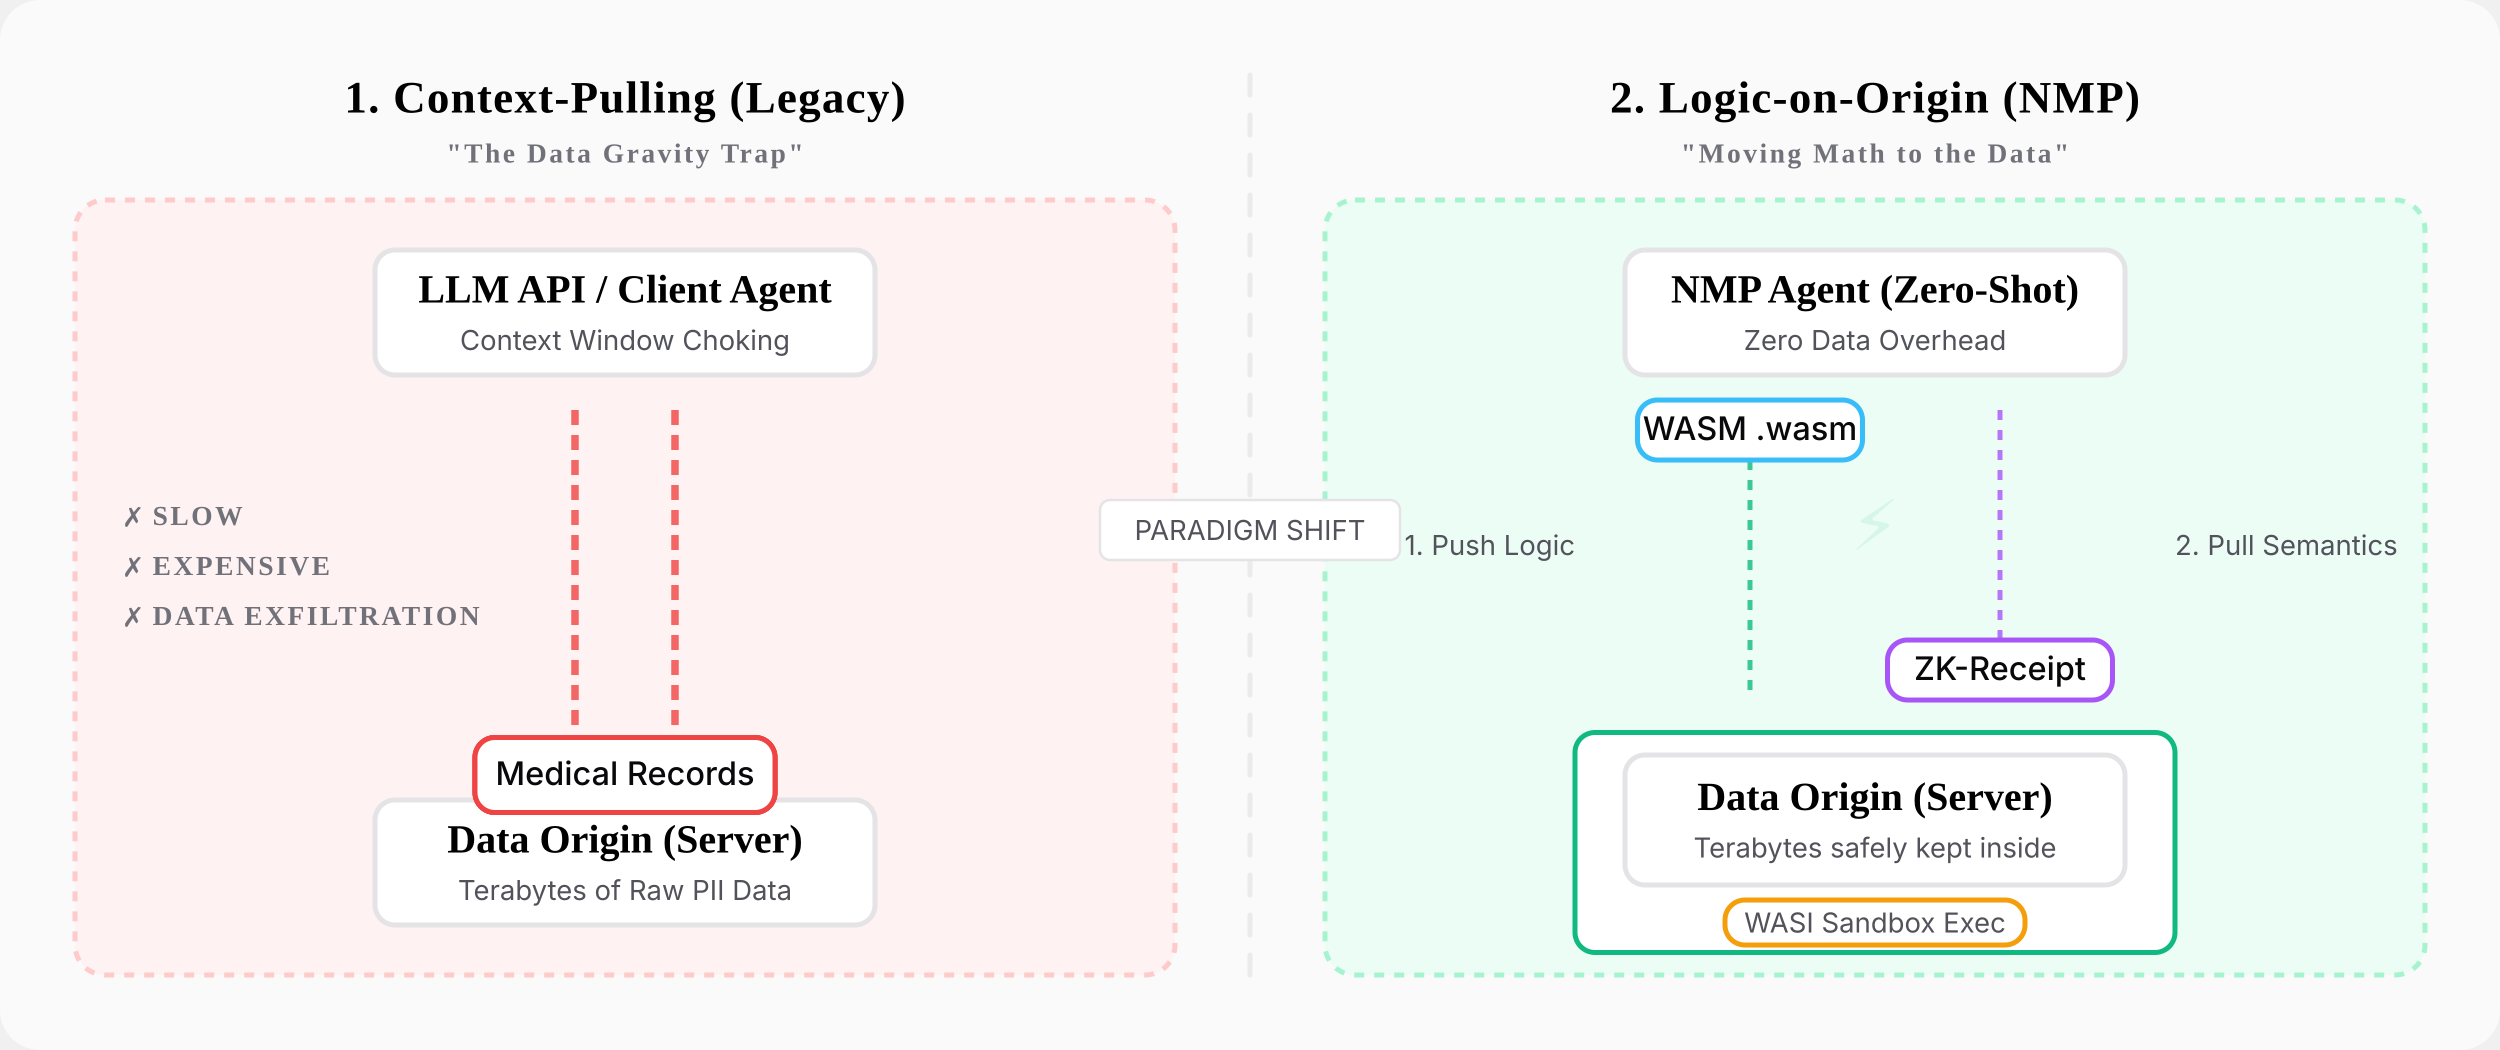
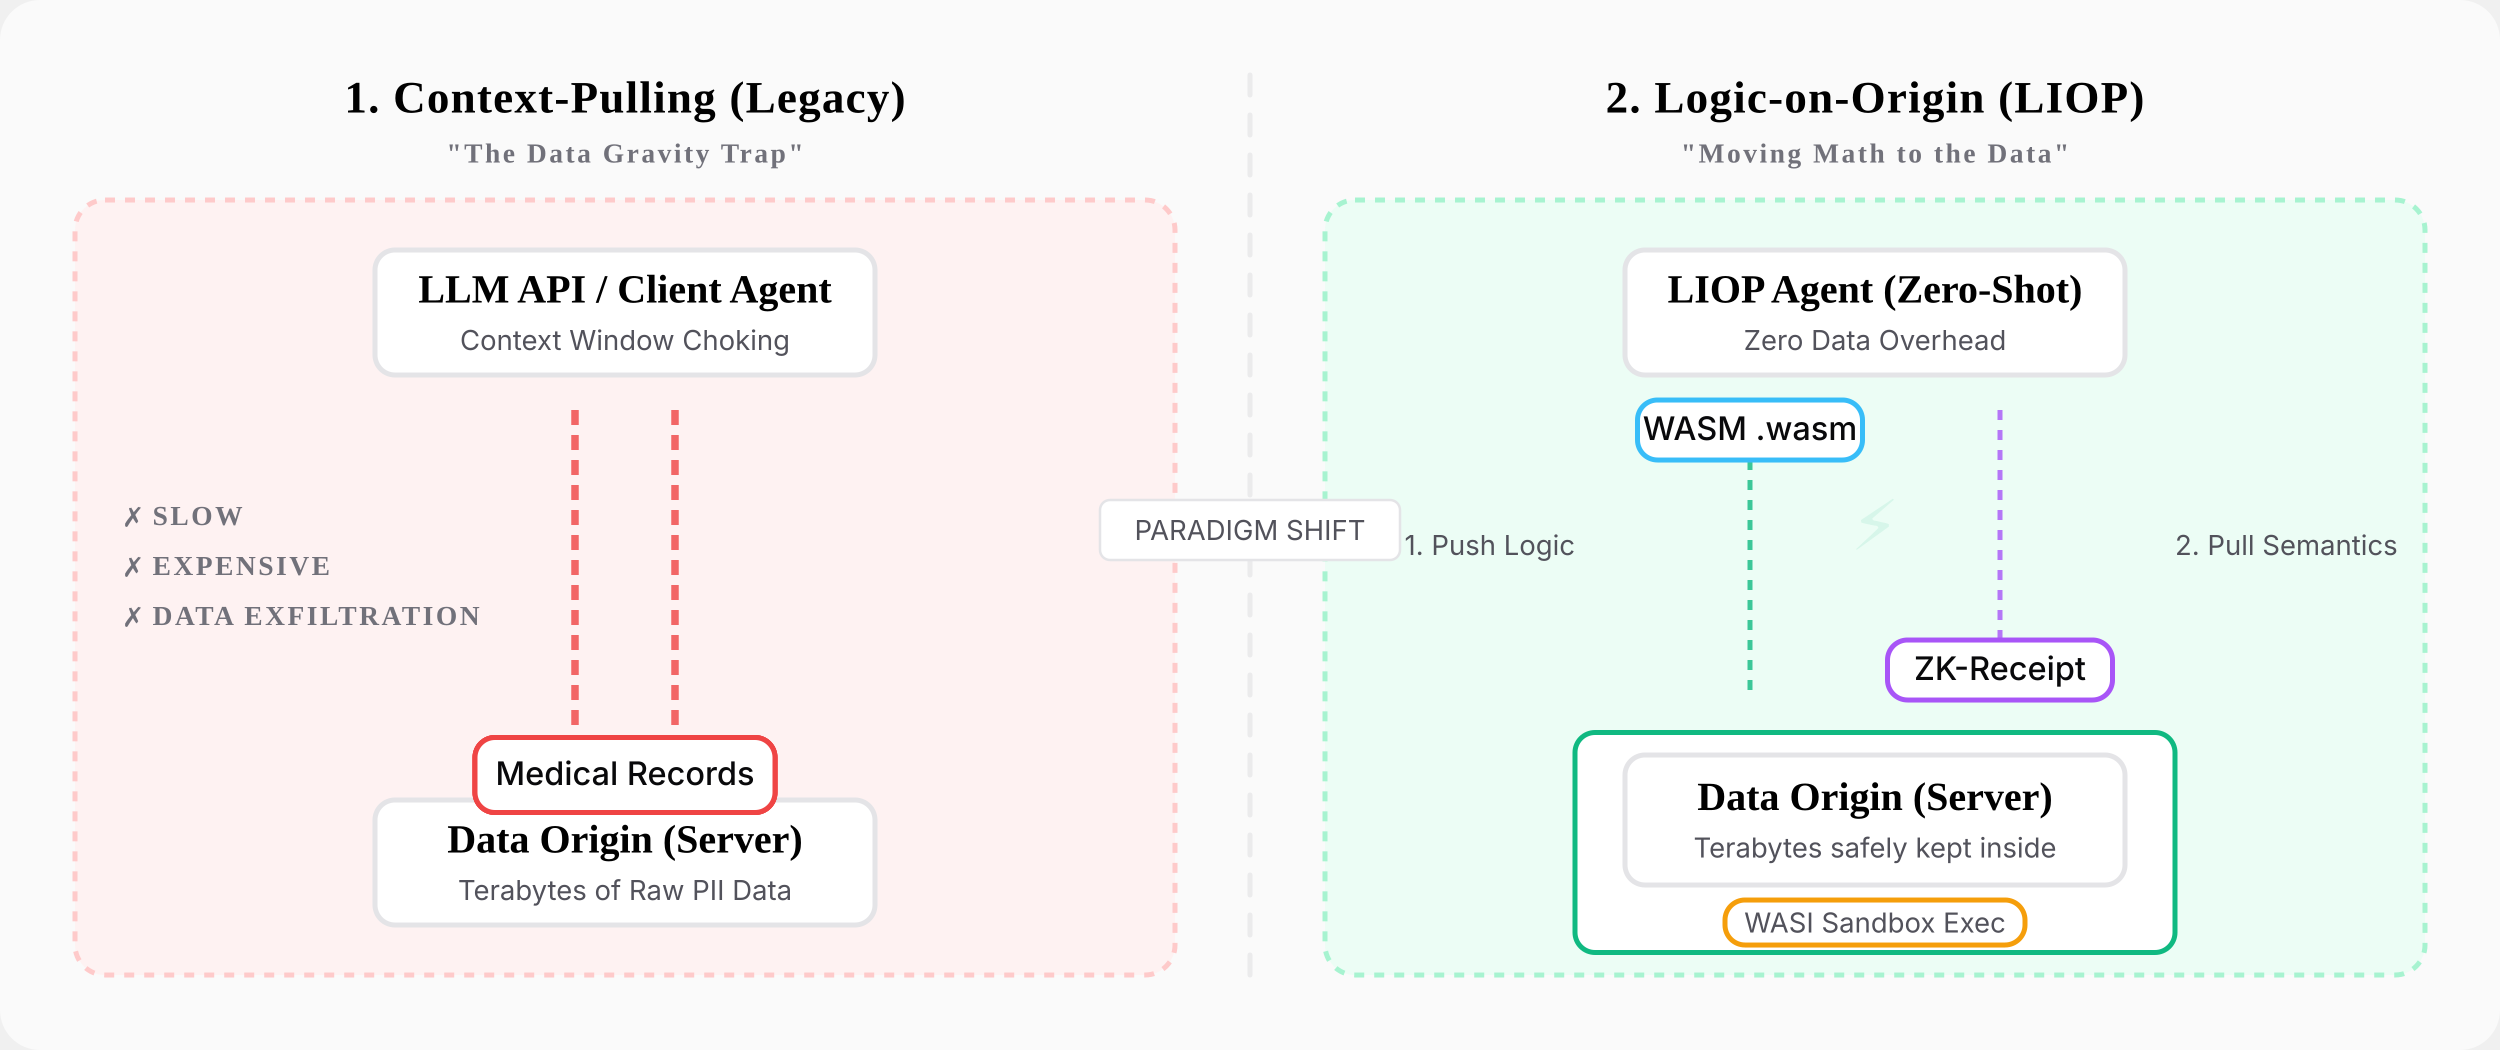
<svg xmlns="http://www.w3.org/2000/svg" width="1000" height="420" viewBox="0 0 1000 420">
  <rect width="1000" height="420" fill="#FAFAFA" rx="16" />
  <style>
        .nmp-text {
            font-family: 'Inter', system-ui, sans-serif;
            font-size: 13px;
            font-weight: 500;
            fill: #09090b;
        }

        .nmp-text-sm {
            font-family: 'Inter', system-ui, sans-serif;
            font-size: 11px;
            fill: #52525b;
        }

        .nmp-title {
            font-weight: 700;
            font-size: 16px;
            fill: #000000;
        }

        .nmp-heading {
            font-weight: 800;
            font-size: 18px;
            fill: #000000;
            letter-spacing: 0.5px;
            text-transform: uppercase;
        }

        .nmp-subtitle {
            font-size: 11px;
            fill: #71717a;
            text-transform: uppercase;
            letter-spacing: 1px;
            font-weight: 600;
        }

        /* Zones */
        .nmp-zone-bad {
            fill: #fef2f2;
            stroke: #fecaca;
            stroke-width: 2;
            rx: 12;
            stroke-dasharray: 4 4;
        }

        .nmp-zone-good {
            fill: #ecfdf5;
            stroke: #a7f3d0;
            stroke-width: 2;
            rx: 12;
            stroke-dasharray: 4 4;
        }

        /* Elements */
        .nmp-box {
            fill: #ffffff;
            stroke: #e4e4e7;
            stroke-width: 2;
            rx: 8;
        }

        .nmp-box-red {
            fill: #ffffff;
            stroke: #ef4444;
            stroke-width: 2;
            rx: 8;
        }

        .nmp-box-green {
            fill: #ffffff;
            stroke: #10b981;
            stroke-width: 2;
            rx: 8;
        }

        .nmp-box-blue {
            fill: #ffffff;
            stroke: #38bdf8;
            stroke-width: 2;
            rx: 8;
        }

        /* Lines */
        .nmp-line {
            stroke: #d4d4d8;
            stroke-width: 2;
            fill: none;
            stroke-linecap: round;
            stroke-linejoin: round;
        }

        .nmp-line-red {
            stroke: #ef4444;
            stroke-width: 3;
            fill: none;
            stroke-dasharray: 6 4;
            opacity: 0.8;
        }

        .nmp-line-green {
            stroke: #10b981;
            stroke-width: 2;
            fill: none;
            stroke-dasharray: 4 4;
            opacity: 0.8;
        }

        .nmp-line-purple {
            stroke: #a855f7;
            stroke-width: 2;
            fill: none;
            stroke-dasharray: 4 4;
            opacity: 0.8;
        }

        /* Markers */
        .nmp-arrow {
            fill: #a1a1aa;
        }

        /* ANIMATIONS */
        @keyframes slideRedL {
            0% {
                transform: translateY(0);
                opacity: 0;
            }

            10% {
                opacity: 1;
            }

            90% {
                opacity: 1;
            }

            100% {
                transform: translateY(-160px);
                opacity: 0;
            }
        }

        .anim-pull-1-l {
            animation: slideRedL 2.5s cubic-bezier(0.4, 0, 0.2, 1) infinite;
        }

        .anim-pull-2-l {
            animation: slideRedL 2.5s cubic-bezier(0.4, 0, 0.2, 1) infinite 0.8s;
        }

        .anim-pull-3-l {
            animation: slideRedL 2.5s cubic-bezier(0.4, 0, 0.2, 1) infinite 1.6s;
        }

        @keyframes slideBlueL {
            0% {
                transform: translateY(0);
                opacity: 0;
            }

            10% {
                opacity: 1;
            }

            90% {
                opacity: 1;
            }

            100% {
                transform: translateY(160px);
                opacity: 0;
            }
        }

        .anim-push-l {
            animation: slideBlueL 2s cubic-bezier(0.4, 0, 0.2, 1) infinite;
        }

        @keyframes slidePurpleL {
            0% {
                transform: translateY(0);
                opacity: 0;
            }

            10% {
                opacity: 1;
            }

            90% {
                opacity: 1;
            }

            100% {
                transform: translateY(-160px);
                opacity: 0;
            }
        }

        .anim-return-l {
            animation: slidePurpleL 2s cubic-bezier(0.4, 0, 0.2, 1) infinite 1s;
        }

        @keyframes pulseAlertL {

            0%,
            100% {
                stroke: #ef4444;
            }

            50% {
                stroke: #b91c1c;
            }
        }

        .anim-alert-l {
            animation: pulseAlertL 1.5s infinite;
        }

        @keyframes pulseShieldL {

            0%,
            100% {
                stroke: #10b981;
            }

            50% {
                stroke: #047857;
            }
        }

        .anim-shield-l {
            animation: pulseShieldL 2s infinite;
        }

        @keyframes marchLineRedL {
            to {
                stroke-dashoffset: -20;
            }
        }

        .anim-line-red-l {
            animation: marchLineRedL 1s linear infinite;
        }

        @keyframes marchLineGreenL {
            to {
                stroke-dashoffset: -16;
            }
        }

        .anim-line-green-l {
            animation: marchLineGreenL 1s linear infinite;
        }

        @keyframes marchLinePurpleL {
            to {
                stroke-dashoffset: 16;
            }
        }

        .anim-line-purple-l {
            animation: marchLinePurpleL 1s linear infinite;
        }
    </style>
  <defs>
    <marker id="arr-light" markerWidth="10" markerHeight="7" refX="9" refY="3.5" orient="auto">
      <polygon points="0 0, 10 3.5, 0 7" fill="#a1a1aa" />
    </marker>
  </defs>
  <text x="250" y="45" text-anchor="middle" class="nmp-heading" fill="#dc2626">1. Context-Pulling (Legacy)</text>
  <text x="250" y="65" text-anchor="middle" class="nmp-subtitle" fill="#71717a">"The Data Gravity Trap"</text>
  <rect x="30" y="80" width="440" height="310" class="nmp-zone-bad" />
  <rect x="150" y="100" width="200" height="50" class="nmp-box" />
  <text x="250" y="121" text-anchor="middle" class="nmp-title">LLM API / Client Agent</text>
  <text x="250" y="140" text-anchor="middle" class="nmp-text-sm" fill="#dc2626">Context Window Choking</text>
  <rect x="150" y="320" width="200" height="50" class="nmp-box" />
  <text x="250" y="341" text-anchor="middle" class="nmp-title">Data Origin (Server)</text>
  <text x="250" y="360" text-anchor="middle" class="nmp-text-sm">Terabytes of Raw PII Data</text>
  <path d="M 230 310 L 230 160" class="nmp-line-red anim-line-red-l" />
  <path d="M 270 310 L 270 160" class="nmp-line-red anim-line-red-l" />
  <g transform="translate(250, 310)">
    <g class="anim-pull-1-l">
      <rect x="-60" y="-15" width="120" height="30" class="nmp-box-red anim-alert-l" />
      <text x="0" y="4" text-anchor="middle" class="nmp-text" fill="#dc2626">GBs of Raw Logs</text>
    </g>
  </g>
  <g transform="translate(250, 310)">
    <g class="anim-pull-2-l">
      <rect x="-60" y="-15" width="120" height="30" class="nmp-box-red anim-alert-l" />
      <text x="0" y="4" text-anchor="middle" class="nmp-text" fill="#dc2626">User Passwords</text>
    </g>
  </g>
  <g transform="translate(250, 310)">
    <g class="anim-pull-3-l">
      <rect x="-60" y="-15" width="120" height="30" class="nmp-box-red anim-alert-l" />
      <text x="0" y="4" text-anchor="middle" class="nmp-text" fill="#dc2626">Medical Records</text>
    </g>
  </g>
  <text x="50" y="210" text-anchor="start" class="nmp-subtitle" fill="#dc2626">✗ SLOW</text>
  <text x="50" y="230" text-anchor="start" class="nmp-subtitle" fill="#dc2626">✗ EXPENSIVE</text>
  <text x="50" y="250" text-anchor="start" class="nmp-subtitle" fill="#dc2626">✗ DATA EXFILTRATION</text>
-   <text x="750" y="45" text-anchor="middle" class="nmp-heading" fill="#059669">2. Logic-on-Origin (NMP)</text>
+   <text x="750" y="45" text-anchor="middle" class="nmp-heading" fill="#059669">2. Logic-on-Origin (LIOP)</text>
  <text x="750" y="65" text-anchor="middle" class="nmp-subtitle" fill="#71717a">"Moving Math to the Data"</text>
  <rect x="530" y="80" width="440" height="310" class="nmp-zone-good" />
  <rect x="650" y="100" width="200" height="50" class="nmp-box" />
-   <text x="750" y="121" text-anchor="middle" class="nmp-title">NMP Agent (Zero-Shot)</text>
+   <text x="750" y="121" text-anchor="middle" class="nmp-title">LIOP Agent (Zero-Shot)</text>
  <text x="750" y="140" text-anchor="middle" class="nmp-text-sm" fill="#059669">Zero Data Overhead</text>
  <rect x="630" y="293" width="240" height="88" class="nmp-box-green anim-shield-l" fill="rgba(16, 185, 129, 0.05)" />
  <rect x="650" y="302" width="200" height="52" class="nmp-box" />
  <text x="750" y="324" text-anchor="middle" class="nmp-title">Data Origin (Server)</text>
  <text x="750" y="343" text-anchor="middle" class="nmp-text-sm">Terabytes safely kept inside</text>
  <rect x="690" y="360" width="120" height="18" class="nmp-box" style="stroke:#f59e0b" />
  <text x="750" y="373" text-anchor="middle" class="nmp-text-sm" fill="#d97706">WASI Sandbox Exec</text>
  <path d="M 700 160 L 700 280" class="nmp-line-green anim-line-green-l" />
  <path d="M 800 280 L 800 160" class="nmp-line-purple anim-line-purple-l" />
  <g transform="translate(700, 160)">
    <g class="anim-push-l">
      <rect x="-45" y="0" width="90" height="24" class="nmp-box-blue" />
      <text x="0" y="16" text-anchor="middle" class="nmp-text" fill="#0284c7">WASM .wasm</text>
    </g>
  </g>
  <g transform="translate(800, 280)">
    <g class="anim-return-l">
      <rect x="-45" y="-24" width="90" height="24" class="nmp-box" style="stroke:#a855f7" />
      <text x="0" y="-8" text-anchor="middle" class="nmp-text" fill="#9333ea">ZK-Receipt</text>
    </g>
  </g>
  <text x="630" y="222" text-anchor="end" class="nmp-text-sm" fill="#0284c7">1. Push Logic</text>
  <text x="870" y="222" text-anchor="start" class="nmp-text-sm" fill="#9333ea">2. Pull Semantics</text>
  <text x="750" y="220" text-anchor="middle" font-size="28" fill="#10b981" opacity="0.1" font-family="'Inter', sans-serif">⚡</text>
  <line x1="500" y1="30" x2="500" y2="390" class="nmp-line" stroke-dasharray="8 8" opacity="0.4" />
  <rect x="440" y="200" width="120" height="24" fill="#ffffff" stroke="#e4e4e7" stroke-width="1" rx="4" />
  <text x="500" y="216" text-anchor="middle" class="nmp-text-sm" fill="#52525b">PARADIGM SHIFT</text>
</svg>
